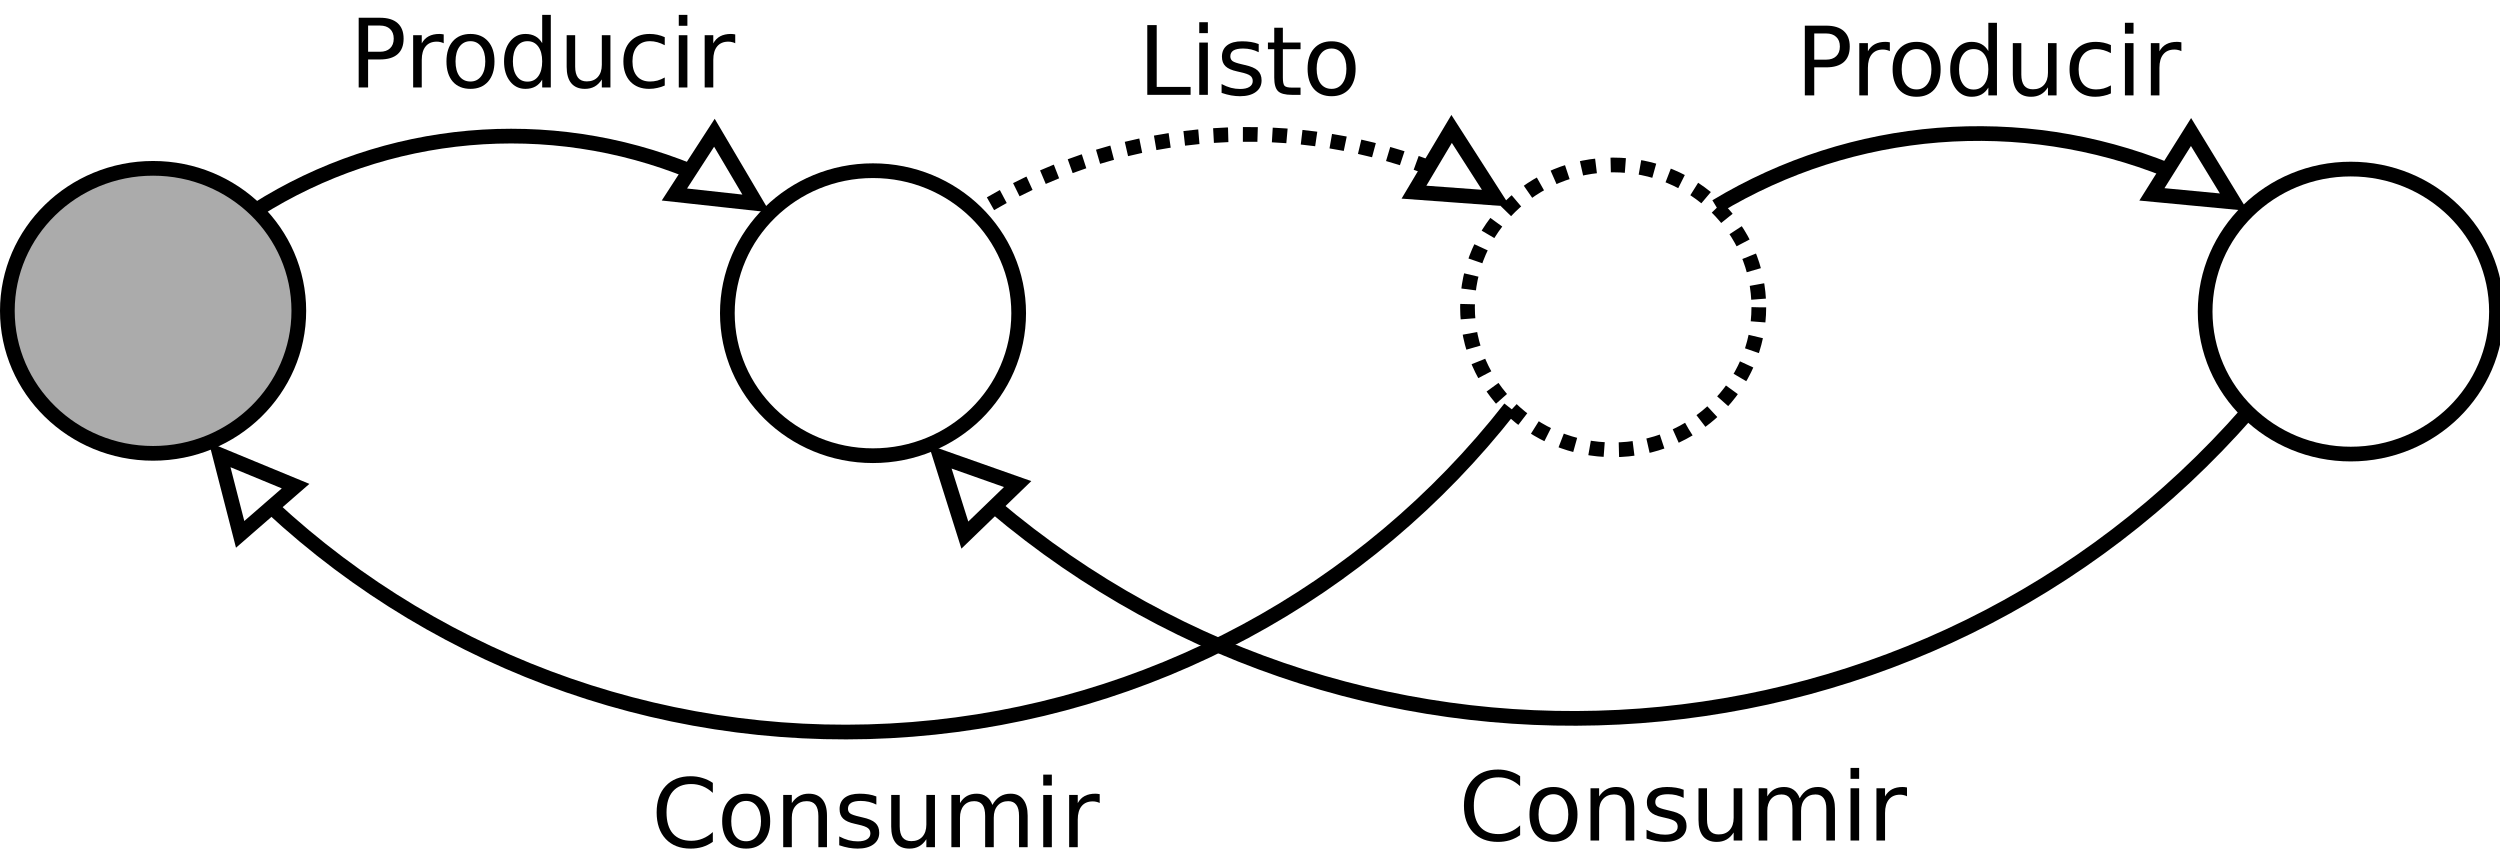
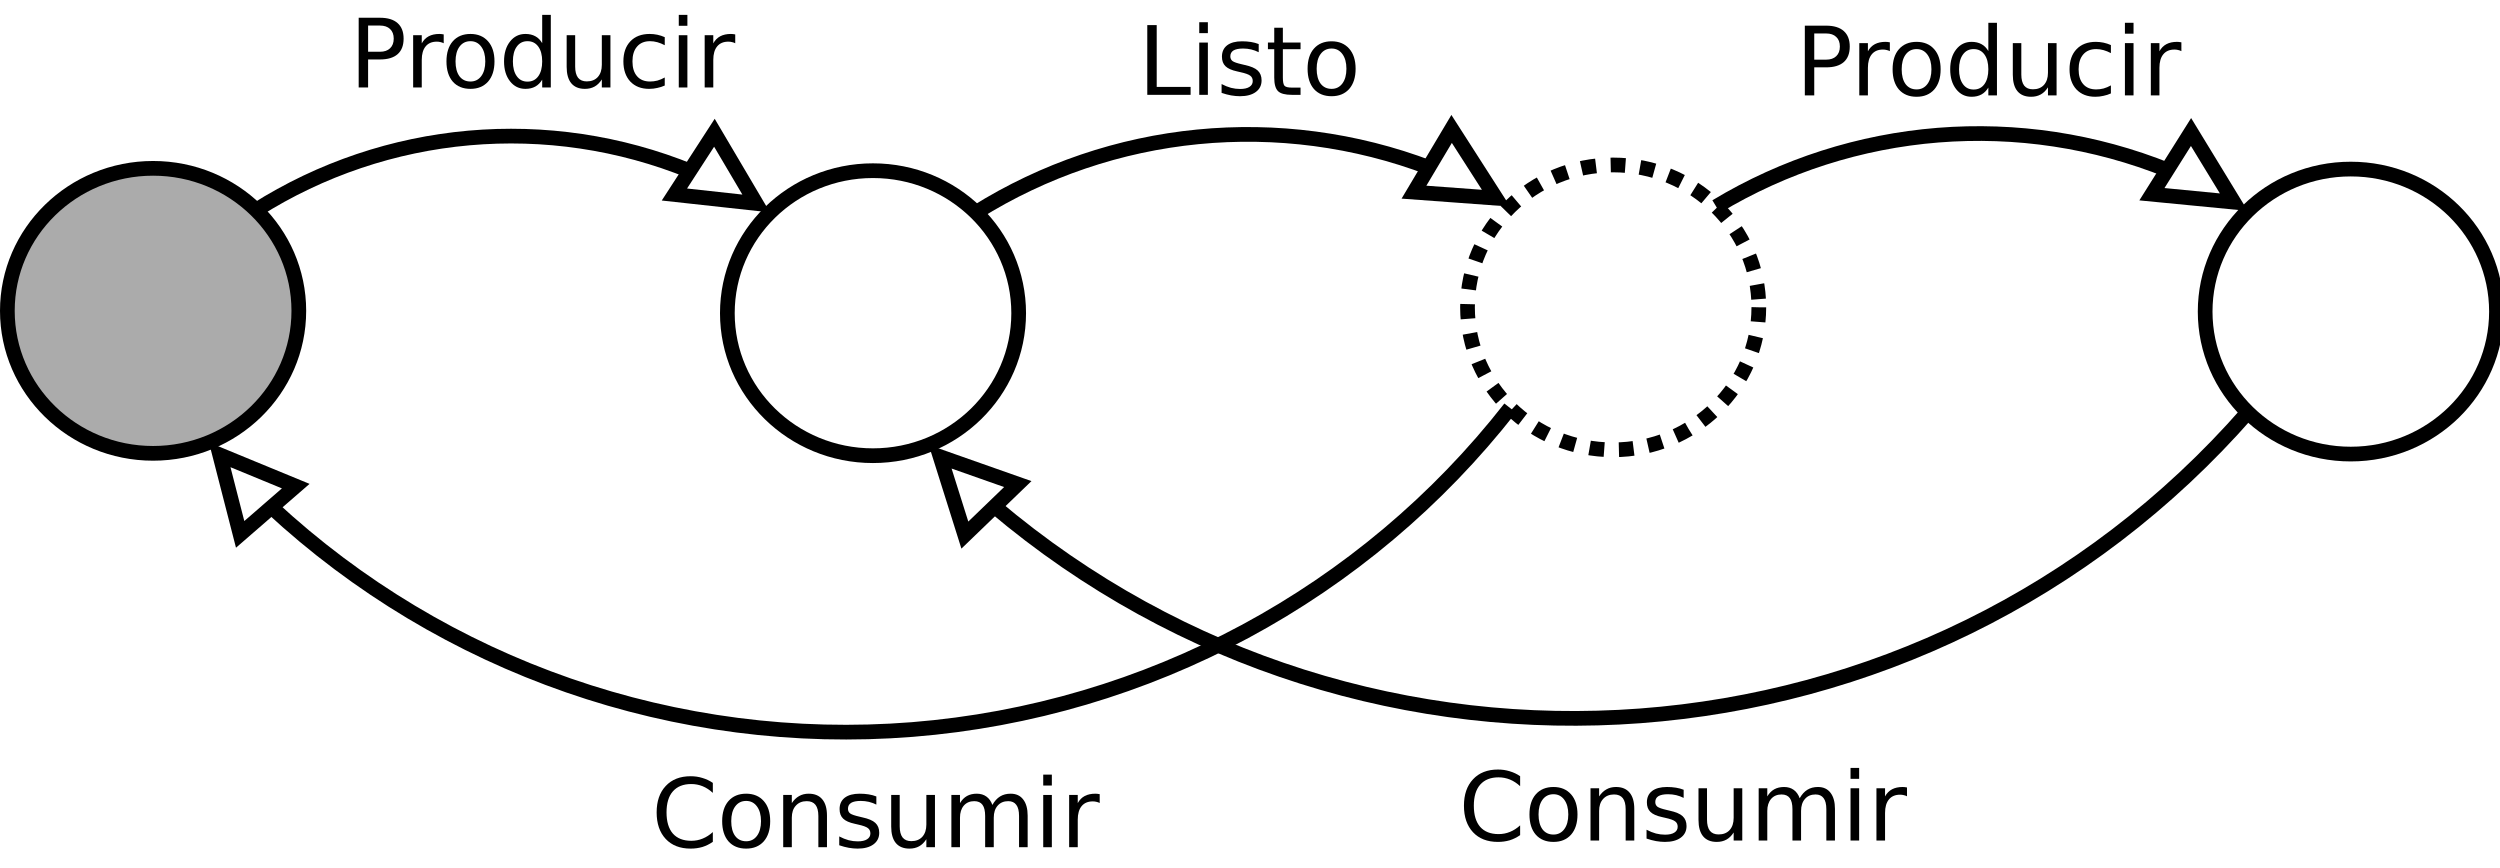
<svg xmlns="http://www.w3.org/2000/svg" xmlns:xlink="http://www.w3.org/1999/xlink" width="340pt" height="118pt" viewBox="0 0 340 118" version="1.1">
  <defs>
    <g>
      <symbol overflow="visible" id="glyph0-0">
        <path style="stroke:none;" d="M 0.641 2.297 L 0.641 -9.172 L 7.141 -9.172 L 7.141 2.297 L 0.641 2.297 Z M 1.375 1.578 L 6.422 1.578 L 6.422 -8.438 L 1.375 -8.438 L 1.375 1.578 Z M 1.375 1.578 " />
      </symbol>
      <symbol overflow="visible" id="glyph0-1">
        <path style="stroke:none;" d="M 2.562 -8.422 L 2.562 -4.859 L 4.172 -4.859 C 4.766 -4.859 5.223 -5.016 5.547 -5.328 C 5.879 -5.641 6.047 -6.078 6.047 -6.641 C 6.047 -7.211 5.879 -7.648 5.547 -7.953 C 5.223 -8.266 4.766 -8.422 4.172 -8.422 L 2.562 -8.422 Z M 1.281 -9.484 L 4.172 -9.484 C 5.234 -9.484 6.035 -9.238 6.578 -8.75 C 7.117 -8.27 7.391 -7.566 7.391 -6.641 C 7.391 -5.711 7.117 -5.008 6.578 -4.531 C 6.035 -4.051 5.234 -3.812 4.172 -3.812 L 2.562 -3.812 L 2.562 0 L 1.281 0 L 1.281 -9.484 Z M 1.281 -9.484 " />
      </symbol>
      <symbol overflow="visible" id="glyph0-2">
        <path style="stroke:none;" d="M 5.344 -6.016 C 5.207 -6.086 5.062 -6.141 4.906 -6.172 C 4.758 -6.211 4.594 -6.234 4.406 -6.234 C 3.75 -6.234 3.242 -6.02 2.891 -5.594 C 2.535 -5.164 2.359 -4.551 2.359 -3.75 L 2.359 0 L 1.188 0 L 1.188 -7.109 L 2.359 -7.109 L 2.359 -6 C 2.598 -6.438 2.914 -6.758 3.312 -6.969 C 3.707 -7.176 4.188 -7.281 4.75 -7.281 C 4.832 -7.281 4.922 -7.273 5.016 -7.266 C 5.109 -7.254 5.219 -7.238 5.344 -7.219 L 5.344 -6.016 Z M 5.344 -6.016 " />
      </symbol>
      <symbol overflow="visible" id="glyph0-3">
        <path style="stroke:none;" d="M 3.984 -6.297 C 3.359 -6.297 2.863 -6.051 2.5 -5.562 C 2.133 -5.07 1.953 -4.398 1.953 -3.547 C 1.953 -2.691 2.129 -2.02 2.484 -1.531 C 2.848 -1.051 3.348 -0.812 3.984 -0.812 C 4.598 -0.812 5.086 -1.055 5.453 -1.547 C 5.816 -2.035 6 -2.703 6 -3.547 C 6 -4.391 5.816 -5.055 5.453 -5.547 C 5.086 -6.047 4.598 -6.297 3.984 -6.297 Z M 3.984 -7.281 C 4.992 -7.281 5.789 -6.945 6.375 -6.281 C 6.957 -5.625 7.25 -4.711 7.25 -3.547 C 7.25 -2.379 6.957 -1.461 6.375 -0.797 C 5.789 -0.141 4.992 0.188 3.984 0.188 C 2.961 0.188 2.16 -0.141 1.578 -0.797 C 1.004 -1.461 0.719 -2.379 0.719 -3.547 C 0.719 -4.711 1.004 -5.625 1.578 -6.281 C 2.16 -6.945 2.961 -7.281 3.984 -7.281 Z M 3.984 -7.281 " />
      </symbol>
      <symbol overflow="visible" id="glyph0-4">
        <path style="stroke:none;" d="M 5.906 -6.031 L 5.906 -9.875 L 7.078 -9.875 L 7.078 0 L 5.906 0 L 5.906 -1.062 C 5.656 -0.645 5.344 -0.332 4.969 -0.125 C 4.594 0.082 4.145 0.188 3.625 0.188 C 2.77 0.188 2.07 -0.156 1.531 -0.844 C 0.988 -1.531 0.719 -2.43 0.719 -3.547 C 0.719 -4.66 0.988 -5.562 1.531 -6.25 C 2.07 -6.938 2.77 -7.281 3.625 -7.281 C 4.145 -7.281 4.594 -7.176 4.969 -6.969 C 5.344 -6.77 5.656 -6.457 5.906 -6.031 Z M 1.922 -3.547 C 1.922 -2.691 2.098 -2.02 2.453 -1.531 C 2.805 -1.039 3.289 -0.797 3.906 -0.797 C 4.531 -0.797 5.02 -1.039 5.375 -1.531 C 5.727 -2.02 5.906 -2.691 5.906 -3.547 C 5.906 -4.41 5.727 -5.082 5.375 -5.562 C 5.02 -6.051 4.531 -6.297 3.906 -6.297 C 3.289 -6.297 2.805 -6.051 2.453 -5.562 C 2.098 -5.082 1.922 -4.41 1.922 -3.547 Z M 1.922 -3.547 " />
      </symbol>
      <symbol overflow="visible" id="glyph0-5">
        <path style="stroke:none;" d="M 1.109 -2.812 L 1.109 -7.109 L 2.266 -7.109 L 2.266 -2.844 C 2.266 -2.176 2.395 -1.672 2.656 -1.328 C 2.926 -0.992 3.32 -0.828 3.844 -0.828 C 4.477 -0.828 4.977 -1.023 5.344 -1.422 C 5.707 -1.828 5.891 -2.379 5.891 -3.078 L 5.891 -7.109 L 7.062 -7.109 L 7.062 0 L 5.891 0 L 5.891 -1.094 C 5.609 -0.656 5.281 -0.332 4.906 -0.125 C 4.531 0.082 4.094 0.188 3.594 0.188 C 2.781 0.188 2.16 -0.066 1.734 -0.578 C 1.316 -1.086 1.109 -1.832 1.109 -2.812 Z M 4.047 -7.281 L 4.047 -7.281 Z M 4.047 -7.281 " />
      </symbol>
      <symbol overflow="visible" id="glyph0-6">
        <path style="stroke:none;" d="M 6.344 -6.844 L 6.344 -5.75 C 6.008 -5.926 5.676 -6.062 5.344 -6.156 C 5.008 -6.25 4.676 -6.297 4.344 -6.297 C 3.582 -6.297 2.992 -6.051 2.578 -5.562 C 2.16 -5.082 1.953 -4.41 1.953 -3.547 C 1.953 -2.68 2.16 -2.008 2.578 -1.531 C 2.992 -1.051 3.582 -0.812 4.344 -0.812 C 4.676 -0.812 5.008 -0.852 5.344 -0.938 C 5.676 -1.031 6.008 -1.172 6.344 -1.359 L 6.344 -0.266 C 6.02 -0.117 5.68 -0.008 5.328 0.062 C 4.984 0.145 4.613 0.188 4.219 0.188 C 3.145 0.188 2.289 -0.145 1.656 -0.812 C 1.031 -1.488 0.719 -2.398 0.719 -3.547 C 0.719 -4.703 1.035 -5.613 1.672 -6.281 C 2.305 -6.945 3.18 -7.281 4.297 -7.281 C 4.648 -7.281 5 -7.242 5.344 -7.172 C 5.688 -7.098 6.02 -6.988 6.344 -6.844 Z M 6.344 -6.844 " />
      </symbol>
      <symbol overflow="visible" id="glyph0-7">
        <path style="stroke:none;" d="M 1.219 -7.109 L 2.391 -7.109 L 2.391 0 L 1.219 0 L 1.219 -7.109 Z M 1.219 -9.875 L 2.391 -9.875 L 2.391 -8.391 L 1.219 -8.391 L 1.219 -9.875 Z M 1.219 -9.875 " />
      </symbol>
      <symbol overflow="visible" id="glyph0-8">
        <path style="stroke:none;" d="M 1.281 -9.484 L 2.562 -9.484 L 2.562 -1.078 L 7.172 -1.078 L 7.172 0 L 1.281 0 L 1.281 -9.484 Z M 1.281 -9.484 " />
      </symbol>
      <symbol overflow="visible" id="glyph0-9">
        <path style="stroke:none;" d="M 5.75 -6.906 L 5.75 -5.797 C 5.426 -5.961 5.086 -6.086 4.734 -6.172 C 4.379 -6.254 4.008 -6.297 3.625 -6.297 C 3.039 -6.297 2.602 -6.207 2.312 -6.031 C 2.031 -5.852 1.891 -5.586 1.891 -5.234 C 1.891 -4.961 1.988 -4.75 2.188 -4.594 C 2.395 -4.445 2.816 -4.301 3.453 -4.156 L 3.844 -4.062 C 4.676 -3.883 5.266 -3.633 5.609 -3.312 C 5.961 -2.988 6.141 -2.539 6.141 -1.969 C 6.141 -1.301 5.879 -0.773 5.359 -0.391 C 4.836 -0.004 4.117 0.188 3.203 0.188 C 2.816 0.188 2.414 0.148 2 0.078 C 1.594 0.004 1.16 -0.109 0.703 -0.266 L 0.703 -1.469 C 1.141 -1.238 1.566 -1.066 1.984 -0.953 C 2.398 -0.848 2.812 -0.797 3.219 -0.797 C 3.77 -0.797 4.191 -0.891 4.484 -1.078 C 4.785 -1.266 4.938 -1.531 4.938 -1.875 C 4.938 -2.188 4.828 -2.426 4.609 -2.594 C 4.398 -2.77 3.938 -2.938 3.219 -3.094 L 2.812 -3.188 C 2.082 -3.344 1.555 -3.578 1.234 -3.891 C 0.91 -4.203 0.75 -4.633 0.75 -5.188 C 0.75 -5.852 0.984 -6.367 1.453 -6.734 C 1.93 -7.098 2.609 -7.281 3.484 -7.281 C 3.91 -7.281 4.316 -7.25 4.703 -7.188 C 5.086 -7.125 5.438 -7.031 5.75 -6.906 Z M 5.75 -6.906 " />
      </symbol>
      <symbol overflow="visible" id="glyph0-10">
        <path style="stroke:none;" d="M 2.375 -9.125 L 2.375 -7.109 L 4.781 -7.109 L 4.781 -6.203 L 2.375 -6.203 L 2.375 -2.344 C 2.375 -1.758 2.453 -1.383 2.609 -1.219 C 2.773 -1.062 3.102 -0.984 3.594 -0.984 L 4.781 -0.984 L 4.781 0 L 3.594 0 C 2.688 0 2.062 -0.164 1.719 -0.5 C 1.375 -0.844 1.203 -1.457 1.203 -2.344 L 1.203 -6.203 L 0.344 -6.203 L 0.344 -7.109 L 1.203 -7.109 L 1.203 -9.125 L 2.375 -9.125 Z M 2.375 -9.125 " />
      </symbol>
      <symbol overflow="visible" id="glyph0-11">
        <path style="stroke:none;" d="M 8.375 -8.75 L 8.375 -7.391 C 7.938 -7.797 7.473 -8.098 6.984 -8.297 C 6.504 -8.492 5.988 -8.594 5.438 -8.594 C 4.352 -8.594 3.52 -8.258 2.938 -7.594 C 2.363 -6.938 2.078 -5.984 2.078 -4.734 C 2.078 -3.484 2.363 -2.523 2.938 -1.859 C 3.52 -1.203 4.352 -0.875 5.438 -0.875 C 5.988 -0.875 6.504 -0.973 6.984 -1.172 C 7.473 -1.367 7.938 -1.664 8.375 -2.062 L 8.375 -0.734 C 7.926 -0.422 7.453 -0.188 6.953 -0.031 C 6.453 0.113 5.922 0.188 5.359 0.188 C 3.922 0.188 2.789 -0.25 1.969 -1.125 C 1.145 -2.008 0.734 -3.211 0.734 -4.734 C 0.734 -6.254 1.145 -7.453 1.969 -8.328 C 2.789 -9.211 3.922 -9.656 5.359 -9.656 C 5.922 -9.656 6.453 -9.578 6.953 -9.422 C 7.461 -9.273 7.938 -9.051 8.375 -8.75 Z M 8.375 -8.75 " />
      </symbol>
      <symbol overflow="visible" id="glyph0-12">
        <path style="stroke:none;" d="M 7.141 -4.297 L 7.141 0 L 5.969 0 L 5.969 -4.25 C 5.969 -4.926 5.836 -5.43 5.578 -5.766 C 5.316 -6.098 4.922 -6.266 4.391 -6.266 C 3.766 -6.266 3.27 -6.062 2.906 -5.656 C 2.539 -5.258 2.359 -4.711 2.359 -4.016 L 2.359 0 L 1.188 0 L 1.188 -7.109 L 2.359 -7.109 L 2.359 -6 C 2.641 -6.426 2.969 -6.742 3.344 -6.953 C 3.719 -7.172 4.156 -7.281 4.656 -7.281 C 5.469 -7.281 6.082 -7.023 6.5 -6.516 C 6.926 -6.016 7.141 -5.273 7.141 -4.297 Z M 7.141 -4.297 " />
      </symbol>
      <symbol overflow="visible" id="glyph0-13">
        <path style="stroke:none;" d="M 6.766 -5.75 C 7.055 -6.27 7.406 -6.656 7.812 -6.906 C 8.219 -7.156 8.695 -7.281 9.25 -7.281 C 9.988 -7.281 10.555 -7.02 10.953 -6.5 C 11.359 -5.977 11.562 -5.242 11.562 -4.297 L 11.562 0 L 10.391 0 L 10.391 -4.25 C 10.391 -4.938 10.266 -5.441 10.016 -5.766 C 9.773 -6.098 9.41 -6.266 8.922 -6.266 C 8.316 -6.266 7.836 -6.062 7.484 -5.656 C 7.129 -5.258 6.953 -4.711 6.953 -4.016 L 6.953 0 L 5.781 0 L 5.781 -4.25 C 5.781 -4.938 5.66 -5.441 5.422 -5.766 C 5.18 -6.098 4.805 -6.266 4.297 -6.266 C 3.703 -6.266 3.227 -6.062 2.875 -5.656 C 2.531 -5.25 2.359 -4.703 2.359 -4.016 L 2.359 0 L 1.188 0 L 1.188 -7.109 L 2.359 -7.109 L 2.359 -6 C 2.617 -6.438 2.938 -6.758 3.312 -6.969 C 3.688 -7.176 4.129 -7.281 4.641 -7.281 C 5.16 -7.281 5.598 -7.148 5.953 -6.891 C 6.316 -6.629 6.586 -6.25 6.766 -5.75 Z M 6.766 -5.75 " />
      </symbol>
    </g>
  </defs>
  <g id="surface0">
    <rect x="0" y="0" width="340" height="118" style="fill:rgb(100%,100%,100%);fill-opacity:1;stroke:none;" />
-     <path style="fill-rule:evenodd;fill:rgb(67.059%,67.059%,67.059%);fill-opacity:1;stroke-width:0.1;stroke-linecap:butt;stroke-linejoin:miter;stroke:rgb(0%,0%,0%);stroke-opacity:1;stroke-miterlimit:10;" d="M 19.544 13.5 C 19.544 14.035 19.1 14.469 18.553 14.469 C 18.006 14.469 17.562 14.035 17.562 13.5 C 17.562 12.965 18.006 12.531 18.553 12.531 C 19.1 12.531 19.544 12.965 19.544 13.5 " transform="matrix(20,0,0,20,-350.2404,-227.726)" />
-     <path style="fill-rule:evenodd;fill:rgb(100%,100%,100%);fill-opacity:1;stroke-width:0.1;stroke-linecap:butt;stroke-linejoin:miter;stroke:rgb(0%,0%,0%);stroke-opacity:1;stroke-miterlimit:10;" d="M 24.439 13.516 C 24.439 14.051 23.996 14.485 23.448 14.485 C 22.901 14.485 22.458 14.051 22.458 13.516 C 22.458 12.981 22.901 12.547 23.448 12.547 C 23.996 12.547 24.439 12.981 24.439 13.516 " transform="matrix(20,0,0,20,-350.2404,-227.726)" />
-     <path style="fill:none;stroke-width:0.1;stroke-linecap:butt;stroke-linejoin:miter;stroke:rgb(0%,0%,0%);stroke-opacity:1;stroke-miterlimit:10;" d="M 22.212 12.552 L 22.212 12.552 C 21.242 12.156 20.139 12.254 19.254 12.815 " transform="matrix(20,0,0,20,-350.2404,-227.726)" />
-     <path style="fill-rule:evenodd;fill:rgb(100%,100%,100%);fill-opacity:1;stroke-width:0.1;stroke-linecap:butt;stroke-linejoin:miter;stroke:rgb(0%,0%,0%);stroke-opacity:1;stroke-miterlimit:10;" d="M 22.098 12.709 L 22.654 12.77 L 22.37 12.289 L 22.098 12.709 Z M 22.098 12.709 " transform="matrix(20,0,0,20,-350.2404,-227.726)" />
-     <path style="fill-rule:evenodd;fill:rgb(100%,100%,100%);fill-opacity:1;stroke-width:0.1;stroke-linecap:butt;stroke-linejoin:miter;stroke:rgb(0%,0%,0%);stroke-opacity:1;stroke-dasharray:0.1,0.1;stroke-miterlimit:10;" d="M 29.472 13.476 C 29.472 14.011 29.029 14.445 28.481 14.445 C 27.934 14.445 27.491 14.011 27.491 13.476 C 27.491 12.941 27.934 12.508 28.481 12.508 C 29.029 12.508 29.472 12.941 29.472 13.476 " transform="matrix(20,0,0,20,-350.2404,-227.726)" />
-     <path style="fill:none;stroke-width:0.1;stroke-linecap:butt;stroke-linejoin:miter;stroke:rgb(0%,0%,0%);stroke-opacity:1;stroke-dasharray:0.1,0.1;stroke-miterlimit:10;" d="M 27.236 12.528 L 27.236 12.528 C 26.217 12.14 25.074 12.252 24.149 12.831 " transform="matrix(20,0,0,20,-350.2404,-227.726)" />
-     <path style="fill-rule:evenodd;fill:rgb(100%,100%,100%);fill-opacity:1;stroke-width:0.1;stroke-linecap:butt;stroke-linejoin:miter;stroke:rgb(0%,0%,0%);stroke-opacity:1;stroke-miterlimit:10;" d="M 27.127 12.693 L 27.685 12.734 L 27.383 12.263 L 27.127 12.693 Z M 27.127 12.693 " transform="matrix(20,0,0,20,-350.2404,-227.726)" />
+     <path style="fill-rule:evenodd;fill:rgb(67.059%,67.059%,67.059%);fill-opacity:1;stroke-width:0.1;stroke-linecap:butt;stroke-linejoin:miter;stroke:rgb(0%,0%,0%);stroke-opacity:1;stroke-miterlimit:10;" d="M 19.544 13.5 C 19.544 14.035 19.1 14.469 18.553 14.469 C 18.006 14.469 17.562 14.035 17.562 13.5 C 17.562 12.965 18.006 12.531 18.553 12.531 C 19.1 12.531 19.544 12.965 19.544 13.5 " transform="matrix(20,0,0,20,-350.24,-227.726)" />
+     <path style="fill-rule:evenodd;fill:rgb(100%,100%,100%);fill-opacity:1;stroke-width:0.1;stroke-linecap:butt;stroke-linejoin:miter;stroke:rgb(0%,0%,0%);stroke-opacity:1;stroke-miterlimit:10;" d="M 24.439 13.516 C 24.439 14.051 23.996 14.485 23.448 14.485 C 22.901 14.485 22.458 14.051 22.458 13.516 C 22.458 12.981 22.901 12.547 23.448 12.547 C 23.996 12.547 24.439 12.981 24.439 13.516 " transform="matrix(20,0,0,20,-350.24,-227.726)" />
+     <path style="fill:none;stroke-width:0.1;stroke-linecap:butt;stroke-linejoin:miter;stroke:rgb(0%,0%,0%);stroke-opacity:1;stroke-miterlimit:10;" d="M 22.212 12.552 L 22.212 12.552 C 21.241 12.156 20.139 12.254 19.253 12.815 " transform="matrix(20,0,0,20,-350.24,-227.726)" />
+     <path style="fill-rule:evenodd;fill:rgb(100%,100%,100%);fill-opacity:1;stroke-width:0.1;stroke-linecap:butt;stroke-linejoin:miter;stroke:rgb(0%,0%,0%);stroke-opacity:1;stroke-miterlimit:10;" d="M 22.098 12.709 L 22.654 12.77 L 22.37 12.289 L 22.098 12.709 Z M 22.098 12.709 " transform="matrix(20,0,0,20,-350.24,-227.726)" />
+     <path style="fill-rule:evenodd;fill:rgb(100%,100%,100%);fill-opacity:1;stroke-width:0.1;stroke-linecap:butt;stroke-linejoin:miter;stroke:rgb(0%,0%,0%);stroke-opacity:1;stroke-dasharray:0.1,0.1;stroke-miterlimit:10;" d="M 29.472 13.476 C 29.472 14.011 29.029 14.445 28.481 14.445 C 27.934 14.445 27.491 14.011 27.491 13.476 C 27.491 12.941 27.934 12.508 28.481 12.508 C 29.029 12.508 29.472 12.941 29.472 13.476 " transform="matrix(20,0,0,20,-350.24,-227.726)" />
+     <path style="fill:none;stroke-width:0.1;stroke-linecap:butt;stroke-linejoin:miter;stroke:rgb(0%,0%,0%);stroke-opacity:1;stroke-miterlimit:10;" d="M 27.236 12.528 L 27.236 12.528 C 26.216 12.14 25.074 12.252 24.149 12.831 " transform="matrix(20,0,0,20,-350.24,-227.726)" />
+     <path style="fill-rule:evenodd;fill:rgb(100%,100%,100%);fill-opacity:1;stroke-width:0.1;stroke-linecap:butt;stroke-linejoin:miter;stroke:rgb(0%,0%,0%);stroke-opacity:1;stroke-miterlimit:10;" d="M 27.127 12.693 L 27.685 12.734 L 27.383 12.263 L 27.127 12.693 Z M 27.127 12.693 " transform="matrix(20,0,0,20,-350.24,-227.726)" />
    <g style="fill:rgb(0%,0%,0%);fill-opacity:1;">
      <use xlink:href="#glyph0-1" x="47.5" y="11.898" />
      <use xlink:href="#glyph0-2" x="55" y="11.898" />
      <use xlink:href="#glyph0-3" x="60" y="11.898" />
      <use xlink:href="#glyph0-4" x="67.832" y="11.898" />
      <use xlink:href="#glyph0-5" x="75.957" y="11.898" />
      <use xlink:href="#glyph0-6" x="84.062" y="11.898" />
      <use xlink:href="#glyph0-7" x="91.094" y="11.898" />
      <use xlink:href="#glyph0-2" x="94.648" y="11.898" />
    </g>
    <g style="fill:rgb(0%,0%,0%);fill-opacity:1;">
      <use xlink:href="#glyph0-8" x="154.75" y="12.898" />
      <use xlink:href="#glyph0-7" x="161.879" y="12.898" />
      <use xlink:href="#glyph0-9" x="165.434" y="12.898" />
      <use xlink:href="#glyph0-10" x="172.094" y="12.898" />
      <use xlink:href="#glyph0-3" x="177.113" y="12.898" />
    </g>
-     <path style="fill-rule:evenodd;fill:rgb(100%,100%,100%);fill-opacity:1;stroke-width:0.1;stroke-linecap:butt;stroke-linejoin:miter;stroke:rgb(0%,0%,0%);stroke-opacity:1;stroke-miterlimit:10;" d="M 34.488 13.505 C 34.488 14.04 34.045 14.474 33.497 14.474 C 32.95 14.474 32.507 14.04 32.507 13.505 C 32.507 12.97 32.95 12.536 33.497 12.536 C 34.045 12.536 34.488 12.97 34.488 13.505 " transform="matrix(20,0,0,20,-350.2404,-227.726)" />
-     <path style="fill:none;stroke-width:0.1;stroke-linecap:butt;stroke-linejoin:miter;stroke:rgb(0%,0%,0%);stroke-opacity:1;stroke-miterlimit:10;" d="M 32.258 12.545 L 32.258 12.545 C 31.251 12.139 30.112 12.23 29.182 12.791 " transform="matrix(20,0,0,20,-350.2404,-227.726)" />
-     <path style="fill-rule:evenodd;fill:rgb(100%,100%,100%);fill-opacity:1;stroke-width:0.1;stroke-linecap:butt;stroke-linejoin:miter;stroke:rgb(0%,0%,0%);stroke-opacity:1;stroke-miterlimit:10;" d="M 32.145 12.708 L 32.702 12.761 L 32.411 12.284 L 32.145 12.708 Z M 32.145 12.708 " transform="matrix(20,0,0,20,-350.2404,-227.726)" />
-     <path style="fill:none;stroke-width:0.1;stroke-linecap:butt;stroke-linejoin:miter;stroke:rgb(0%,0%,0%);stroke-opacity:1;stroke-miterlimit:10;" d="M 19.356 14.832 L 19.356 14.832 C 20.533 15.925 22.115 16.474 23.716 16.346 C 25.317 16.219 26.791 15.427 27.781 14.161 " transform="matrix(20,0,0,20,-350.2404,-227.726)" />
-     <path style="fill-rule:evenodd;fill:rgb(100%,100%,100%);fill-opacity:1;stroke-width:0.1;stroke-linecap:butt;stroke-linejoin:miter;stroke:rgb(0%,0%,0%);stroke-opacity:1;stroke-miterlimit:10;" d="M 19.522 14.692 L 19.006 14.479 L 19.145 15.02 L 19.522 14.692 Z M 19.522 14.692 " transform="matrix(20,0,0,20,-350.2404,-227.726)" />
+     <path style="fill-rule:evenodd;fill:rgb(100%,100%,100%);fill-opacity:1;stroke-width:0.1;stroke-linecap:butt;stroke-linejoin:miter;stroke:rgb(0%,0%,0%);stroke-opacity:1;stroke-miterlimit:10;" d="M 34.488 13.505 C 34.488 14.04 34.045 14.474 33.497 14.474 C 32.95 14.474 32.507 14.04 32.507 13.505 C 32.507 12.97 32.95 12.536 33.497 12.536 C 34.045 12.536 34.488 12.97 34.488 13.505 " transform="matrix(20,0,0,20,-350.24,-227.726)" />
+     <path style="fill:none;stroke-width:0.1;stroke-linecap:butt;stroke-linejoin:miter;stroke:rgb(0%,0%,0%);stroke-opacity:1;stroke-miterlimit:10;" d="M 32.258 12.545 L 32.258 12.545 C 31.251 12.139 30.112 12.23 29.182 12.791 " transform="matrix(20,0,0,20,-350.24,-227.726)" />
+     <path style="fill-rule:evenodd;fill:rgb(100%,100%,100%);fill-opacity:1;stroke-width:0.1;stroke-linecap:butt;stroke-linejoin:miter;stroke:rgb(0%,0%,0%);stroke-opacity:1;stroke-miterlimit:10;" d="M 32.145 12.707 L 32.702 12.761 L 32.411 12.284 L 32.145 12.707 Z M 32.145 12.707 " transform="matrix(20,0,0,20,-350.24,-227.726)" />
+     <path style="fill:none;stroke-width:0.1;stroke-linecap:butt;stroke-linejoin:miter;stroke:rgb(0%,0%,0%);stroke-opacity:1;stroke-miterlimit:10;" d="M 19.356 14.833 L 19.356 14.833 C 20.533 15.925 22.115 16.474 23.716 16.347 C 25.317 16.219 26.791 15.427 27.781 14.161 " transform="matrix(20,0,0,20,-350.24,-227.726)" />
+     <path style="fill-rule:evenodd;fill:rgb(100%,100%,100%);fill-opacity:1;stroke-width:0.1;stroke-linecap:butt;stroke-linejoin:miter;stroke:rgb(0%,0%,0%);stroke-opacity:1;stroke-miterlimit:10;" d="M 19.523 14.692 L 19.006 14.479 L 19.145 15.02 L 19.523 14.692 Z M 19.523 14.692 " transform="matrix(20,0,0,20,-350.24,-227.726)" />
    <g style="fill:rgb(0%,0%,0%);fill-opacity:1;">
      <use xlink:href="#glyph0-11" x="88.57" y="115.223" />
      <use xlink:href="#glyph0-3" x="97.496" y="115.223" />
      <use xlink:href="#glyph0-12" x="105.328" y="115.223" />
      <use xlink:href="#glyph0-9" x="113.434" y="115.223" />
      <use xlink:href="#glyph0-5" x="120.094" y="115.223" />
      <use xlink:href="#glyph0-13" x="128.199" y="115.223" />
      <use xlink:href="#glyph0-7" x="140.66" y="115.223" />
      <use xlink:href="#glyph0-2" x="144.215" y="115.223" />
    </g>
    <g style="fill:rgb(0%,0%,0%);fill-opacity:1;">
      <use xlink:href="#glyph0-1" x="244.176" y="12.973" />
      <use xlink:href="#glyph0-2" x="251.676" y="12.973" />
      <use xlink:href="#glyph0-3" x="256.676" y="12.973" />
      <use xlink:href="#glyph0-4" x="264.508" y="12.973" />
      <use xlink:href="#glyph0-5" x="272.633" y="12.973" />
      <use xlink:href="#glyph0-6" x="280.738" y="12.973" />
      <use xlink:href="#glyph0-7" x="287.77" y="12.973" />
      <use xlink:href="#glyph0-2" x="291.324" y="12.973" />
    </g>
-     <path style="fill:none;stroke-width:0.1;stroke-linecap:butt;stroke-linejoin:miter;stroke:rgb(0%,0%,0%);stroke-opacity:1;stroke-miterlimit:10;" d="M 24.272 14.828 L 24.272 14.828 C 26.811 16.978 30.606 16.694 32.797 14.19 " transform="matrix(20,0,0,20,-350.2404,-227.726)" />
-     <path style="fill-rule:evenodd;fill:rgb(100%,100%,100%);fill-opacity:1;stroke-width:0.1;stroke-linecap:butt;stroke-linejoin:miter;stroke:rgb(0%,0%,0%);stroke-opacity:1;stroke-miterlimit:10;" d="M 24.432 14.678 L 23.905 14.492 L 24.073 15.025 L 24.432 14.678 Z M 24.432 14.678 " transform="matrix(20,0,0,20,-350.2404,-227.726)" />
+     <path style="fill:none;stroke-width:0.1;stroke-linecap:butt;stroke-linejoin:miter;stroke:rgb(0%,0%,0%);stroke-opacity:1;stroke-miterlimit:10;" d="M 24.272 14.828 L 24.272 14.828 C 26.811 16.978 30.606 16.694 32.797 14.19 " transform="matrix(20,0,0,20,-350.24,-227.726)" />
+     <path style="fill-rule:evenodd;fill:rgb(100%,100%,100%);fill-opacity:1;stroke-width:0.1;stroke-linecap:butt;stroke-linejoin:miter;stroke:rgb(0%,0%,0%);stroke-opacity:1;stroke-miterlimit:10;" d="M 24.433 14.678 L 23.905 14.492 L 24.073 15.025 L 24.433 14.678 Z M 24.433 14.678 " transform="matrix(20,0,0,20,-350.24,-227.726)" />
    <g style="fill:rgb(0%,0%,0%);fill-opacity:1;">
      <use xlink:href="#glyph0-11" x="198.363" y="114.312" />
      <use xlink:href="#glyph0-3" x="207.289" y="114.312" />
      <use xlink:href="#glyph0-12" x="215.121" y="114.312" />
      <use xlink:href="#glyph0-9" x="223.227" y="114.312" />
      <use xlink:href="#glyph0-5" x="229.887" y="114.312" />
      <use xlink:href="#glyph0-13" x="237.992" y="114.312" />
      <use xlink:href="#glyph0-7" x="250.453" y="114.312" />
      <use xlink:href="#glyph0-2" x="254.008" y="114.312" />
    </g>
  </g>
</svg>
